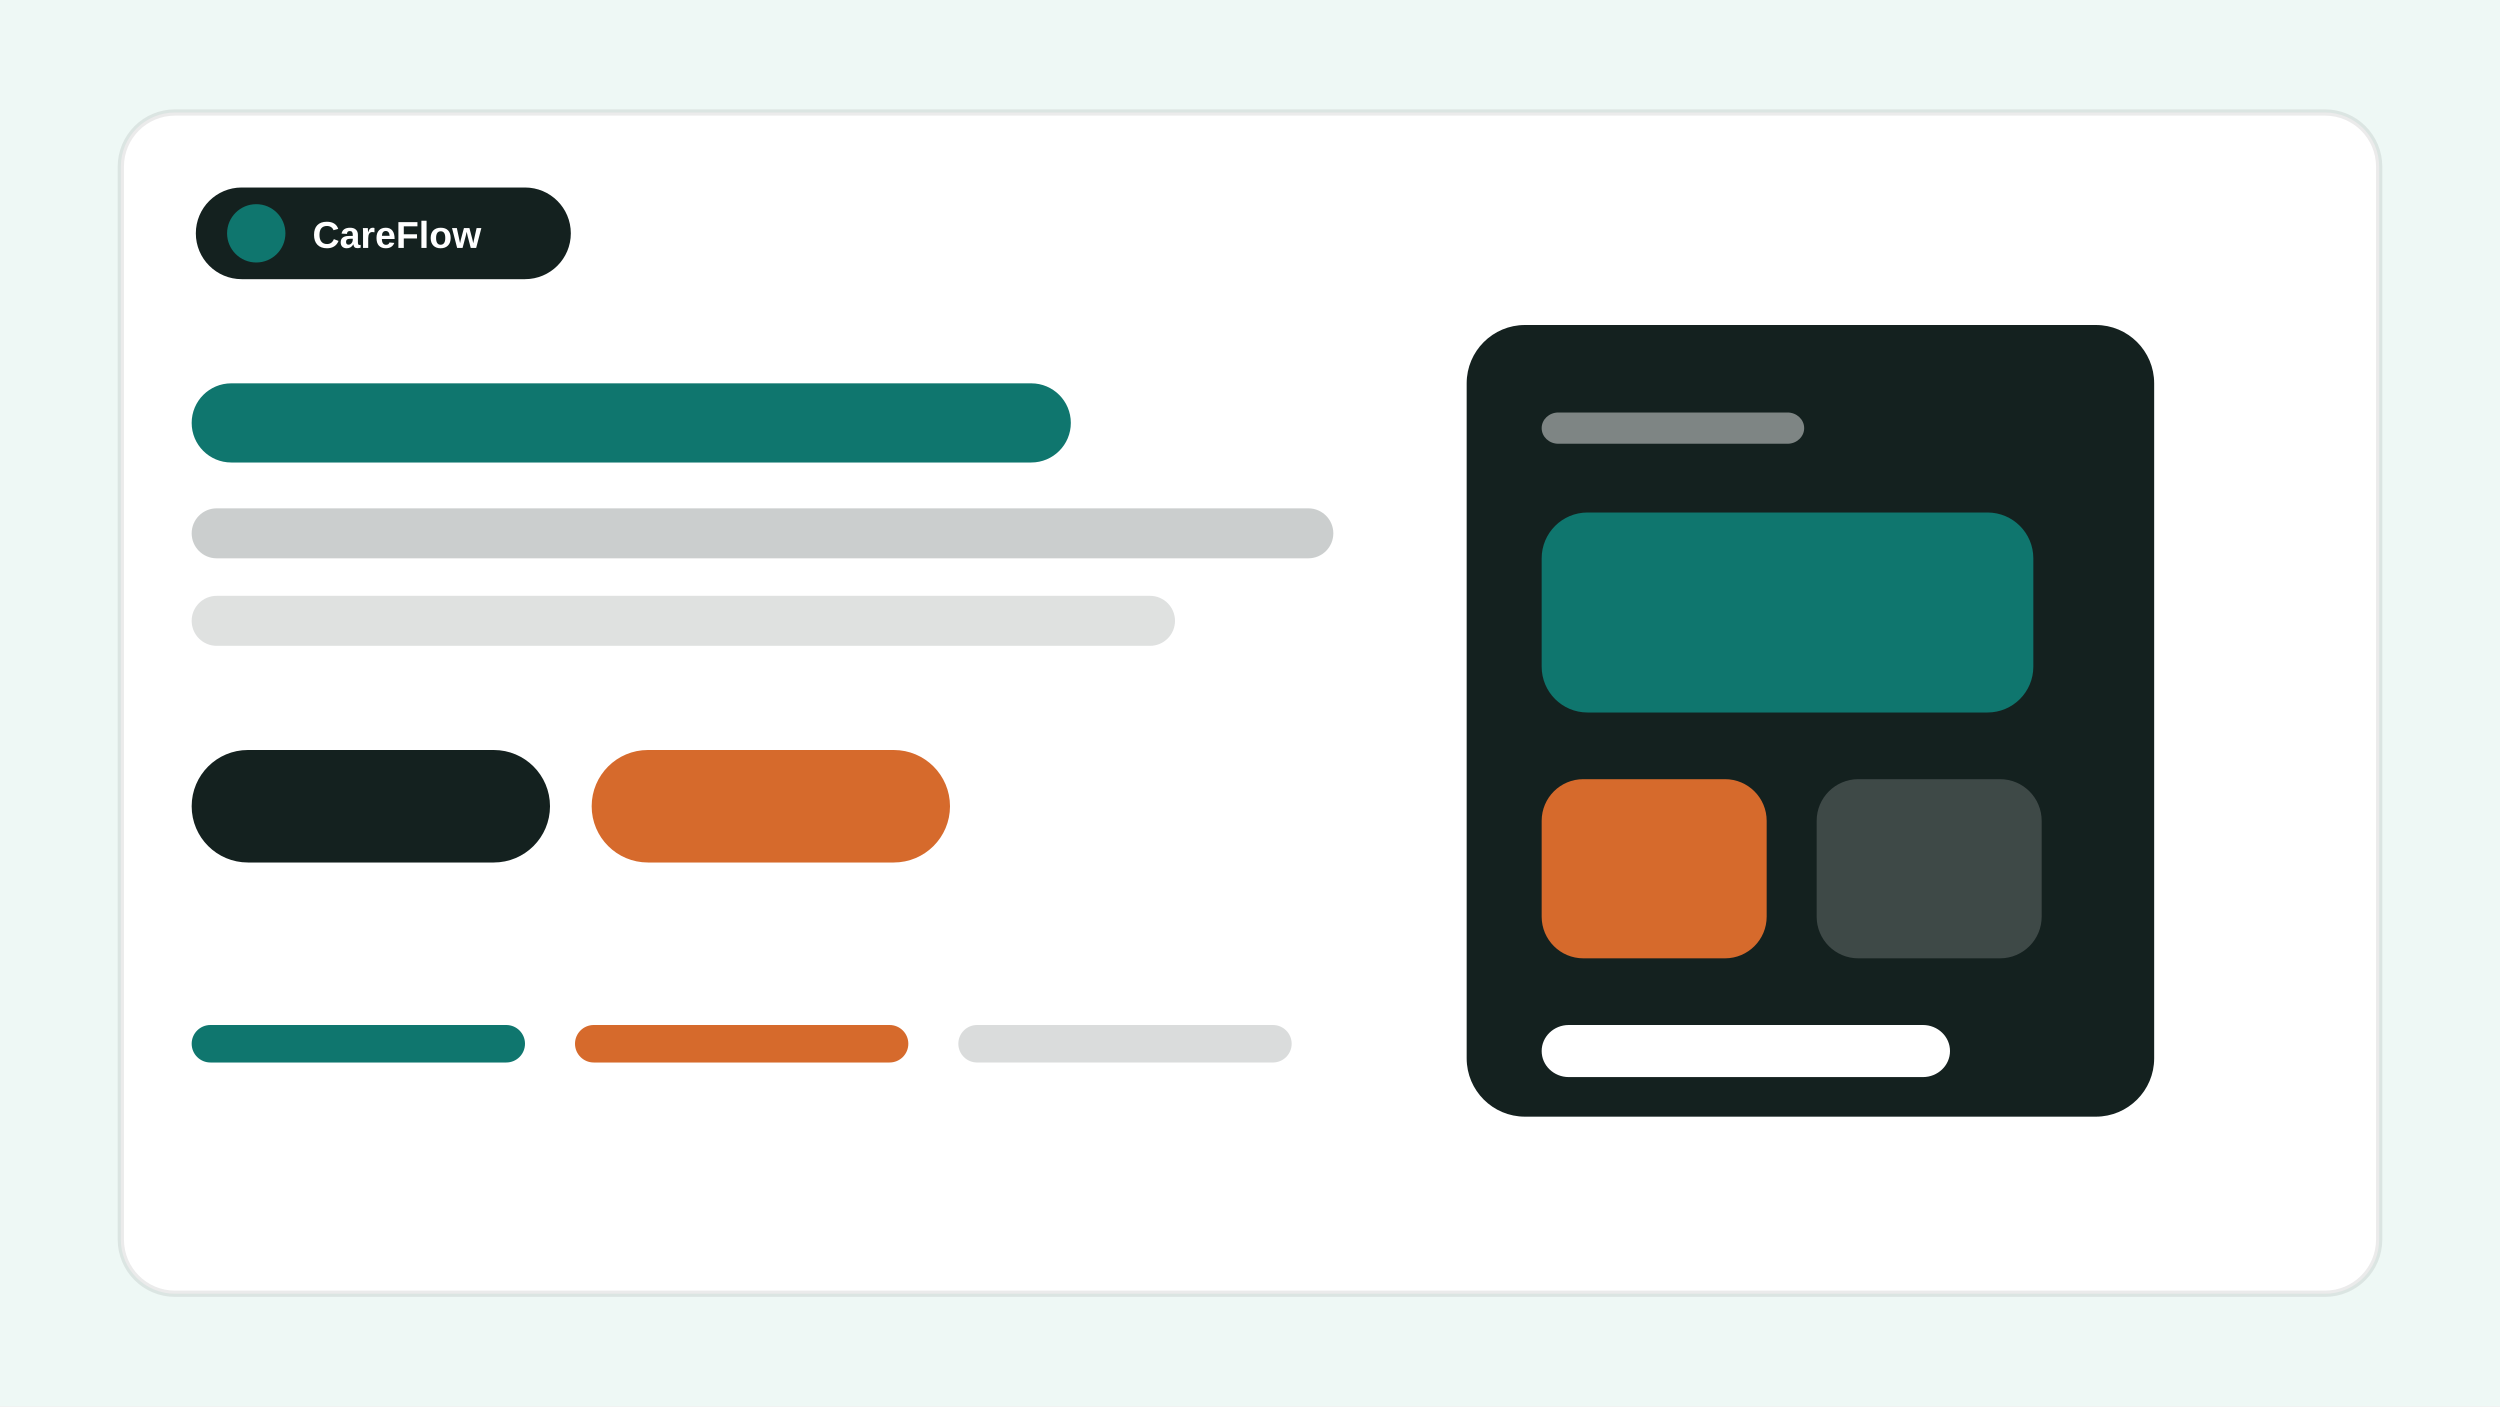
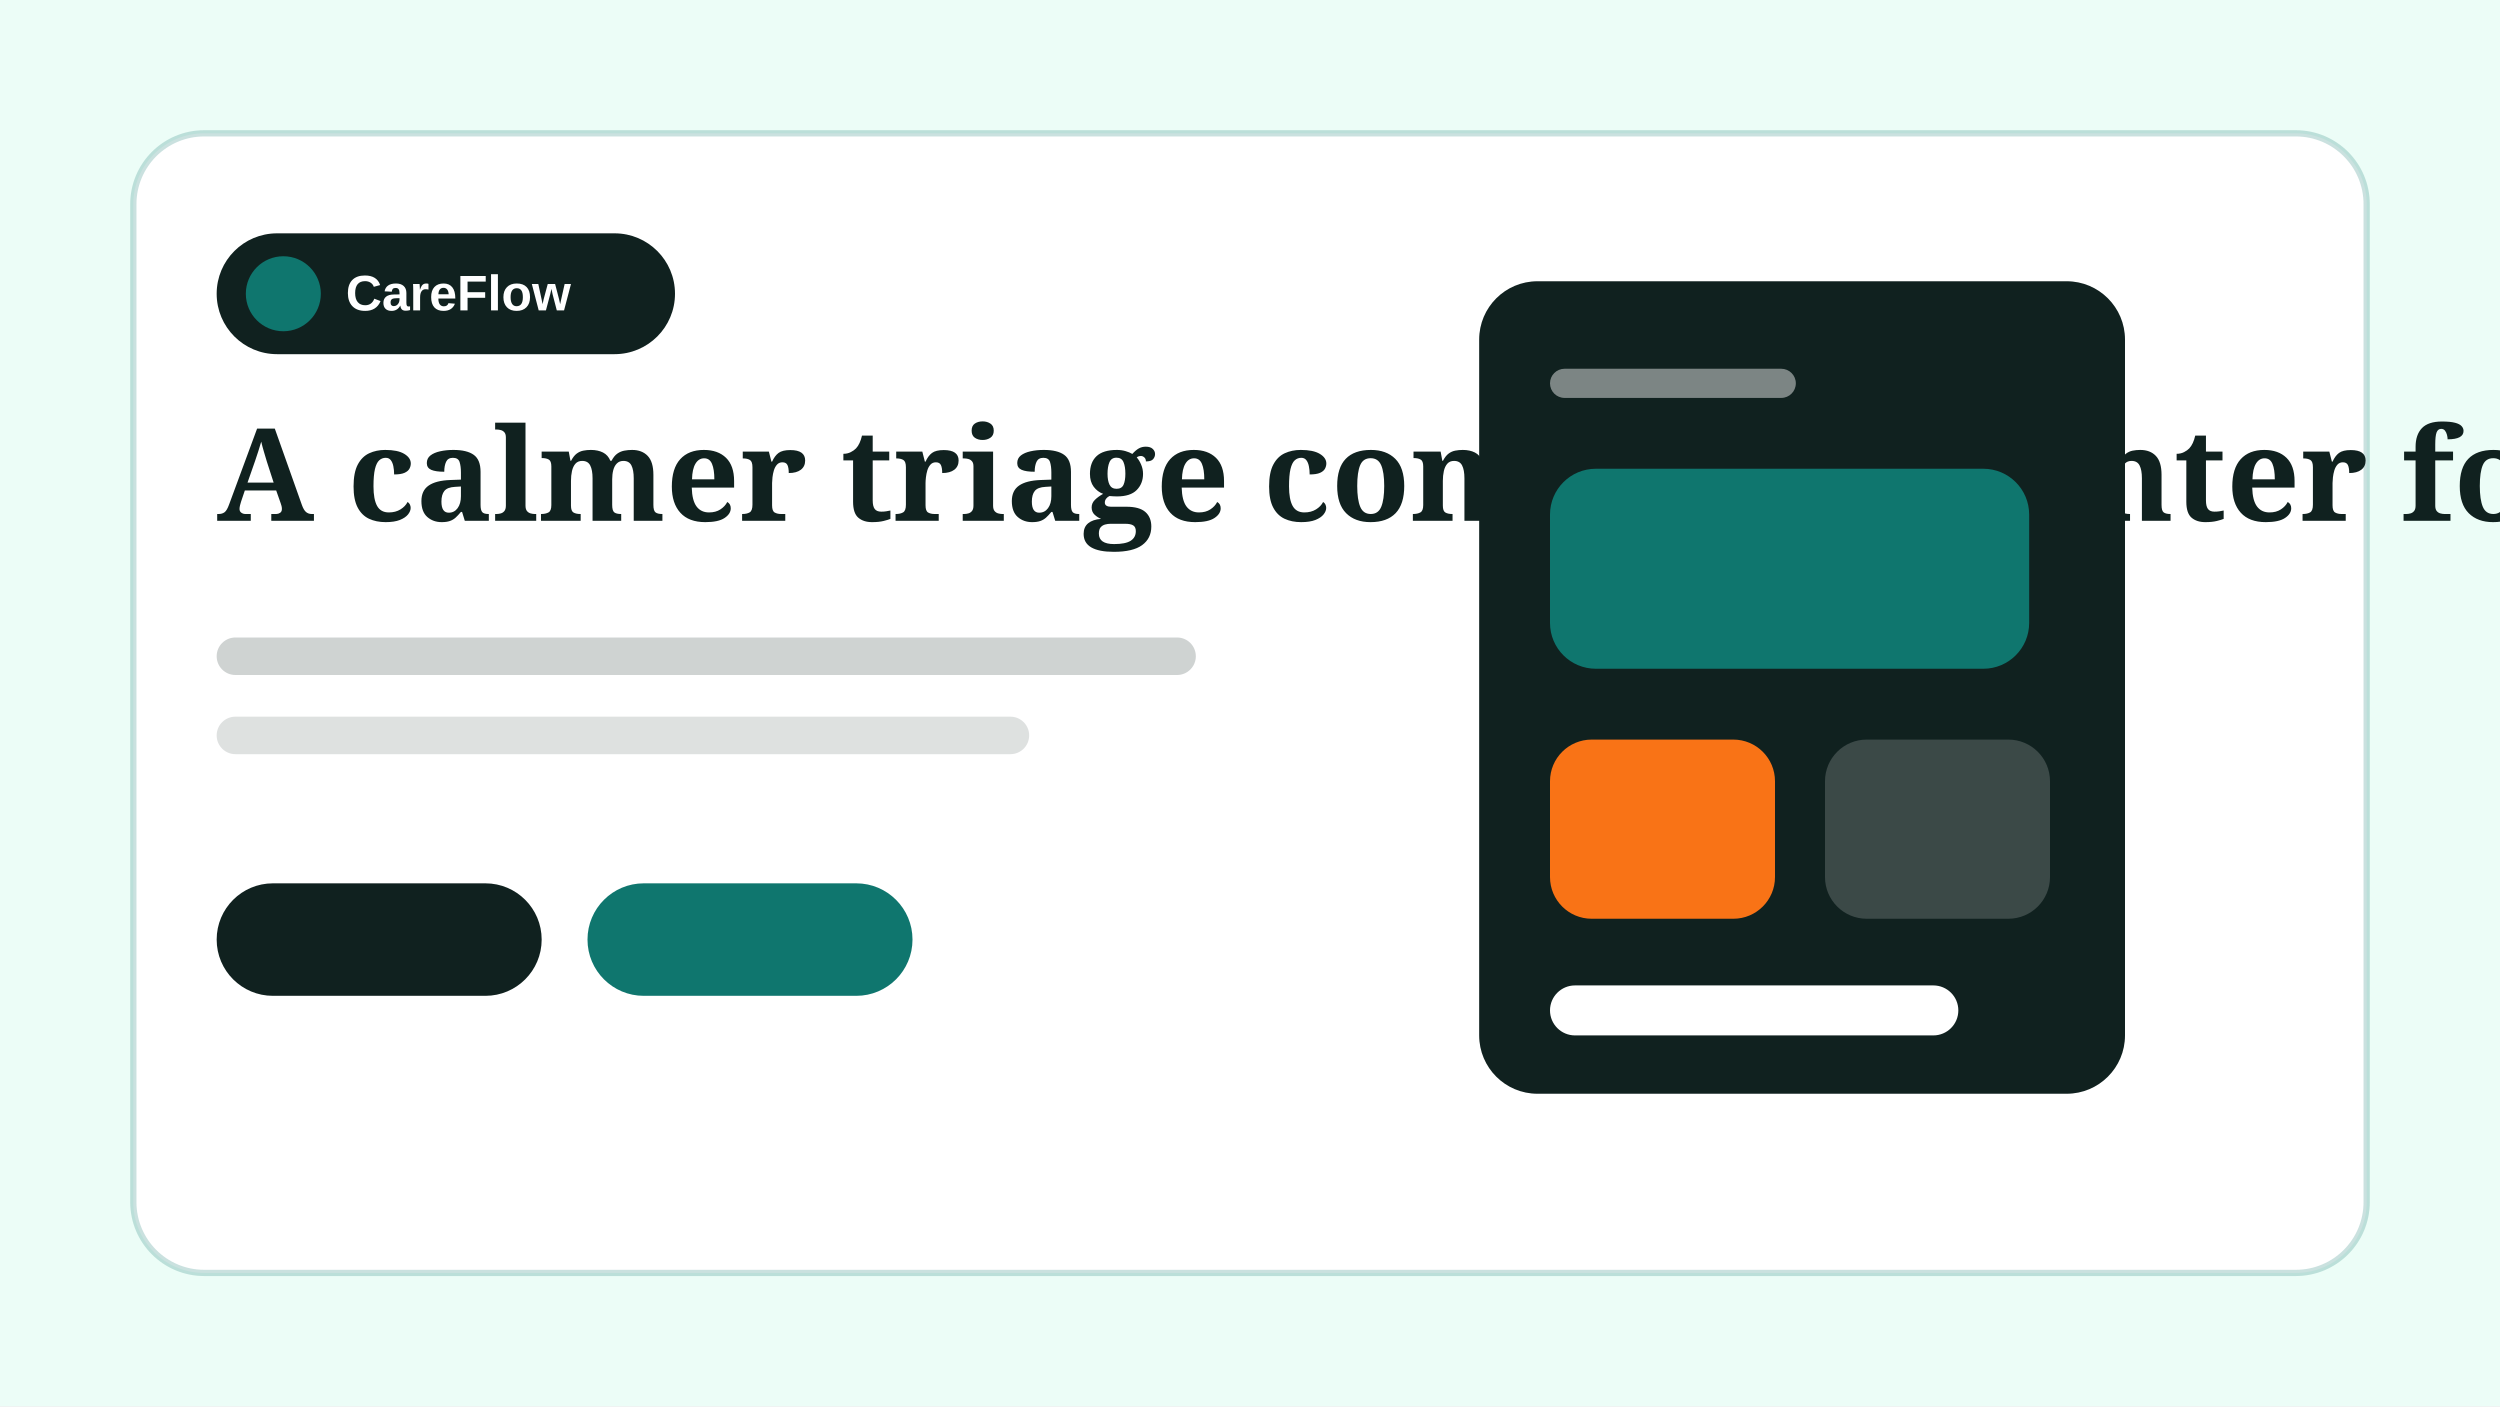
<svg xmlns="http://www.w3.org/2000/svg" width="1200" height="675" viewBox="0 0 1200 675" role="img" aria-labelledby="title">
-   <rect width="1200" height="675" fill="#eef8f5" />
-   <rect x="58" y="54" width="1084" height="567" rx="26" fill="#fff" stroke="rgba(0,0,0,.08)" stroke-width="3" />
-   <rect x="94" y="90" width="180" height="44" rx="22" fill="#14211f" />
-   <circle cx="123" cy="112" r="14" fill="#0f766e" />
-   <text x="150" y="119" fill="#fff" font-family="Arial, sans-serif" font-size="18" font-weight="800">CareFlow</text>
-   <rect x="92" y="184" width="422" height="38" rx="19" fill="#0f766e" />
-   <rect x="92" y="244" width="548" height="24" rx="12" fill="#14211f" opacity=".22" />
-   <rect x="92" y="286" width="472" height="24" rx="12" fill="#14211f" opacity=".14" />
-   <rect x="92" y="360" width="172" height="54" rx="27" fill="#14211f" />
-   <rect x="284" y="360" width="172" height="54" rx="27" fill="#d66a2c" />
-   <rect x="704" y="156" width="330" height="380" rx="28" fill="#14211f" />
-   <rect x="740" y="198" width="126" height="15" rx="8" fill="#fff" opacity=".45" />
-   <rect x="740" y="246" width="236" height="96" rx="22" fill="#0f766e" />
-   <rect x="740" y="374" width="108" height="86" rx="20" fill="#d66a2c" />
-   <rect x="872" y="374" width="108" height="86" rx="20" fill="#fff" opacity=".18" />
-   <rect x="740" y="492" width="196" height="25" rx="13" fill="#fff" />
-   <rect x="92" y="492" width="160" height="18" rx="9" fill="#0f766e" />
-   <rect x="276" y="492" width="160" height="18" rx="9" fill="#d66a2c" />
-   <rect x="460" y="492" width="160" height="18" rx="9" fill="#14211f" opacity=".16" />
+   <rect width="1200" height="675" fill="#ecfdf7" />
+   <rect x="64" y="64" width="1072" height="547" rx="34" fill="#fff" stroke="#0f766e" stroke-opacity=".22" stroke-width="3" />
+   <rect x="104" y="112" width="220" height="58" rx="29" fill="#10211f" />
+   <circle cx="136" cy="141" r="18" fill="#0f766e" />
+   <text x="166" y="149" fill="#fff" font-family="Arial, sans-serif" font-weight="800" font-size="24">CareFlow</text>
+   <text x="104" y="250" fill="#10211f" font-family="Georgia, serif" font-size="62" font-weight="700">A calmer triage command center for busy clinics.</text>
+   <rect x="104" y="306" width="470" height="18" rx="9" fill="#10211f" opacity=".2" />
+   <rect x="104" y="344" width="390" height="18" rx="9" fill="#10211f" opacity=".14" />
+   <rect x="104" y="424" width="156" height="54" rx="27" fill="#10211f" />
+   <rect x="282" y="424" width="156" height="54" rx="27" fill="#0f766e" />
+   <g transform="translate(710 135)">
+     <rect width="310" height="390" rx="28" fill="#10211f" />
+     <rect x="34" y="42" width="118" height="14" rx="7" fill="#fff" opacity=".45" />
+     <rect x="34" y="90" width="230" height="96" rx="22" fill="#0f766e" />
+     <rect x="34" y="220" width="108" height="86" rx="20" fill="#f97316" />
+     <rect x="166" y="220" width="108" height="86" rx="20" fill="#fff" opacity=".18" />
+     <rect x="34" y="338" width="196" height="24" rx="12" fill="#fff" />
+   </g>
</svg>
